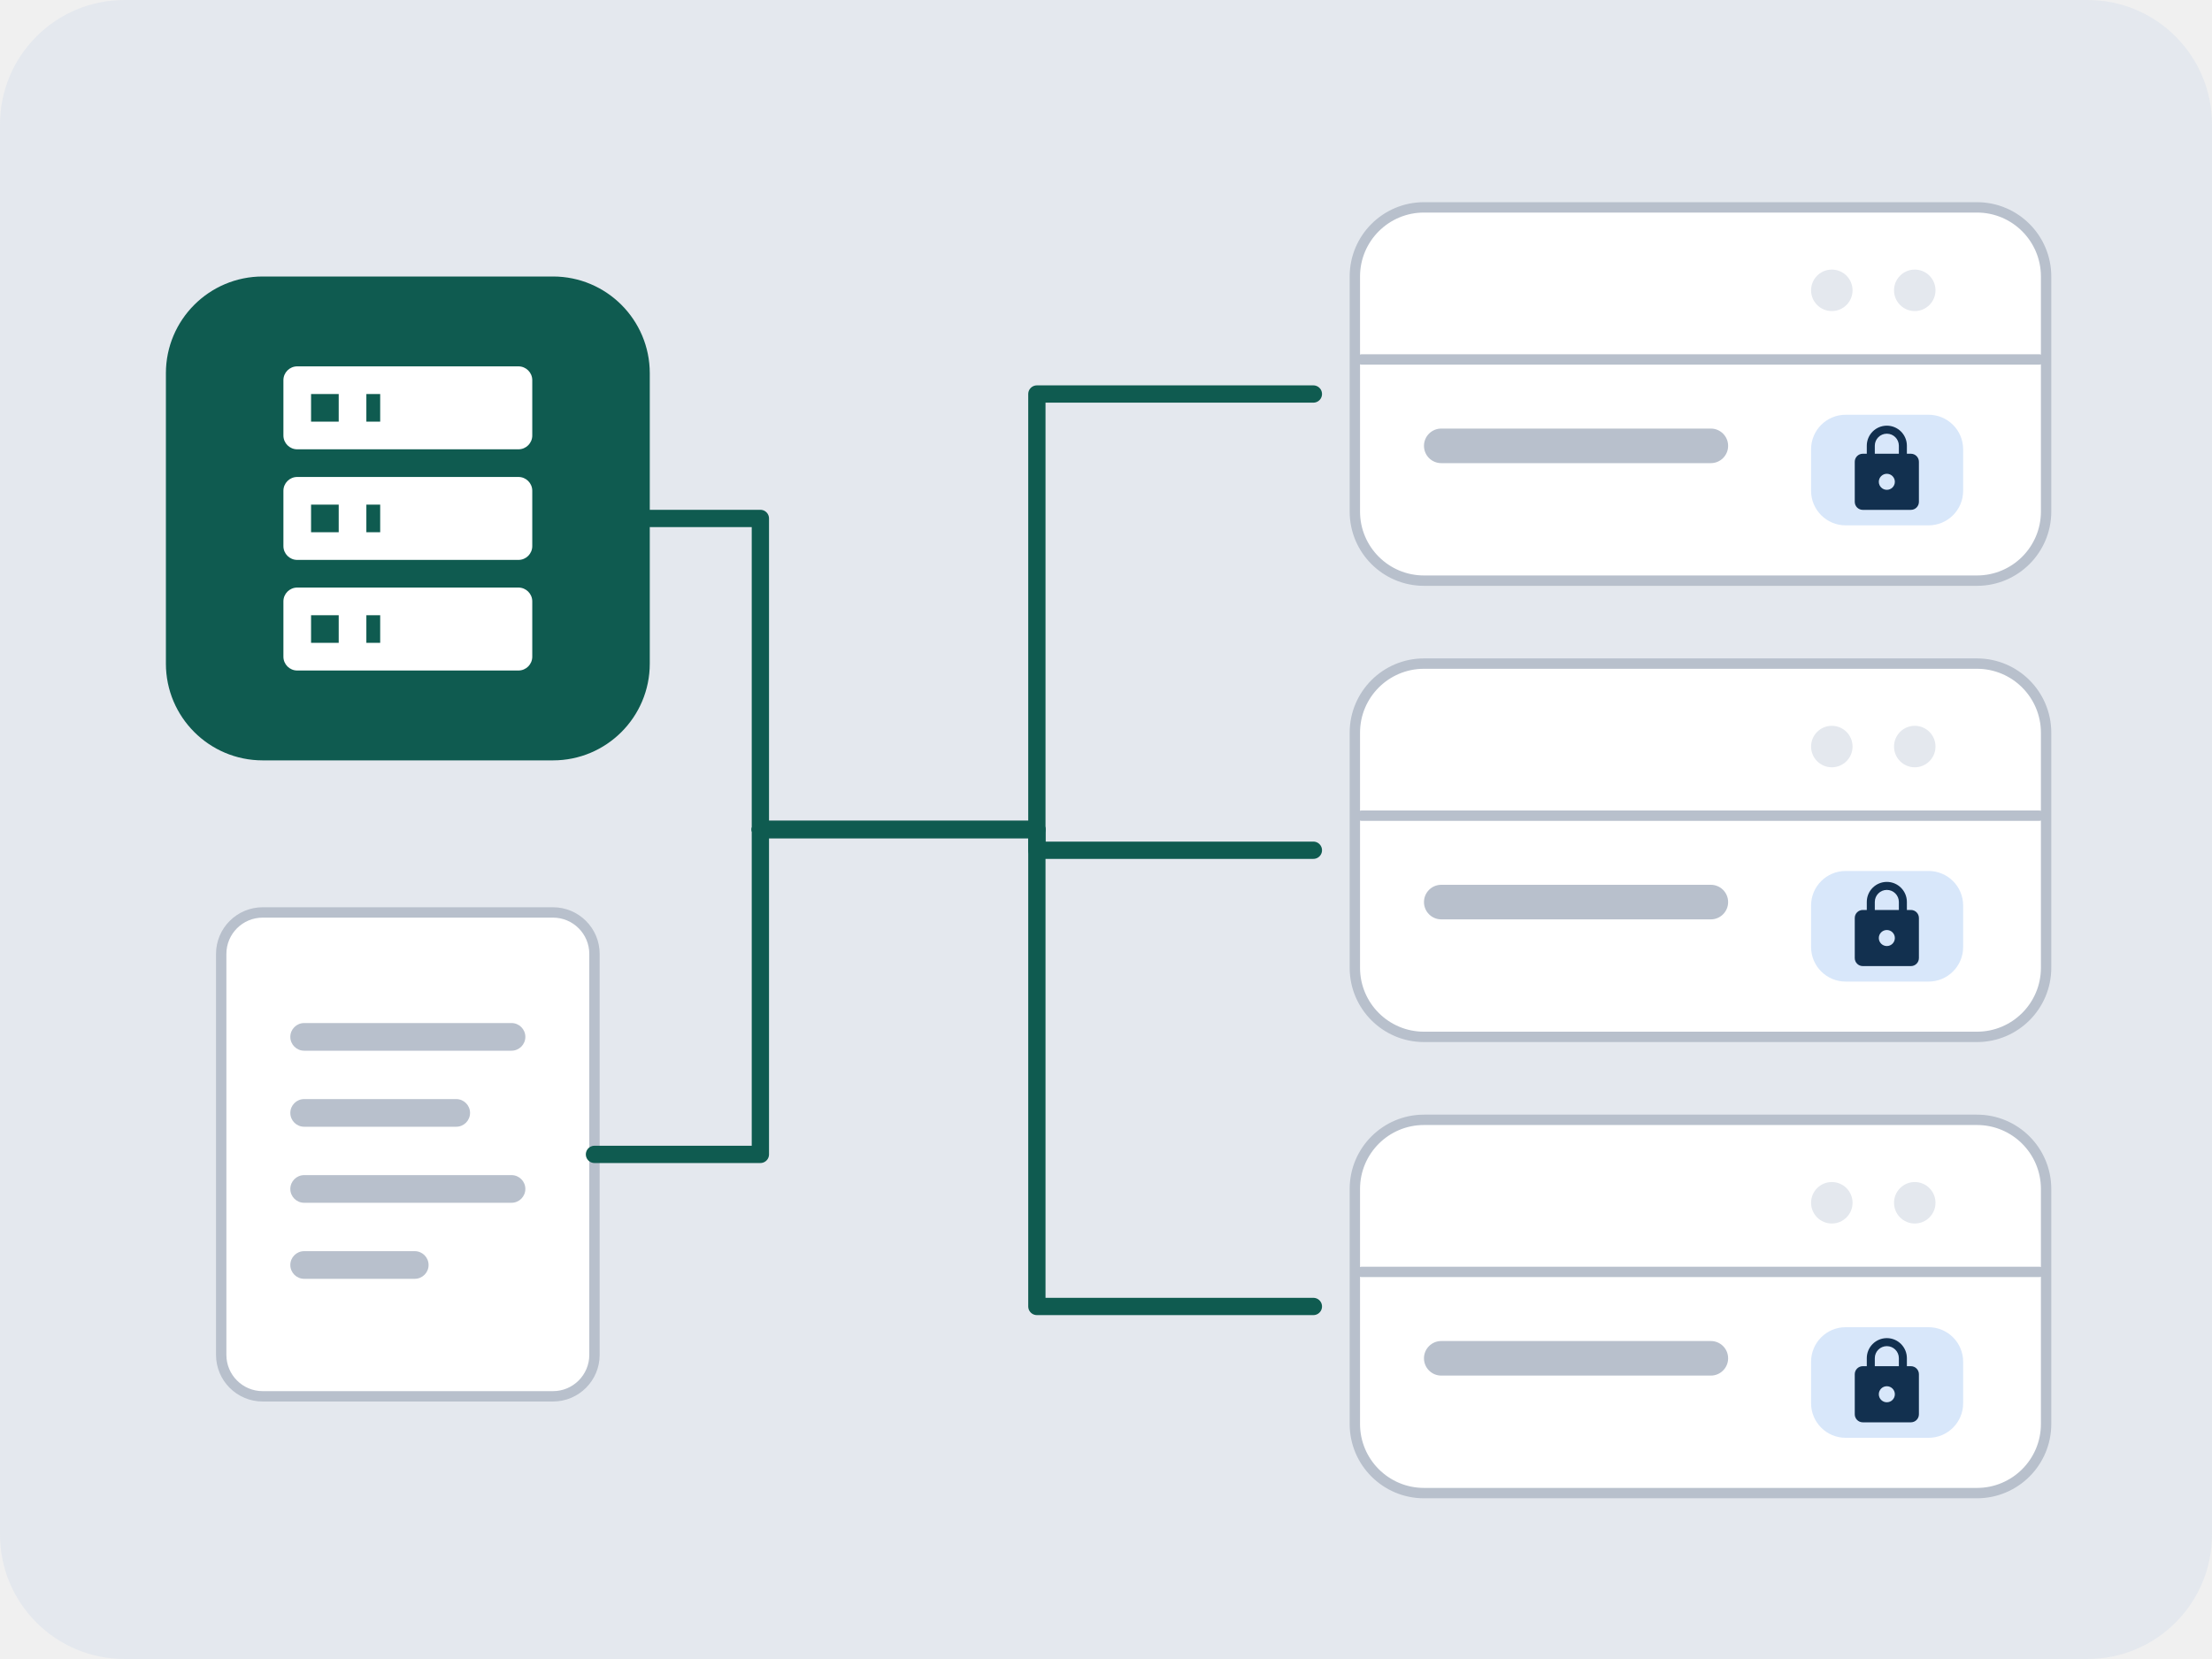
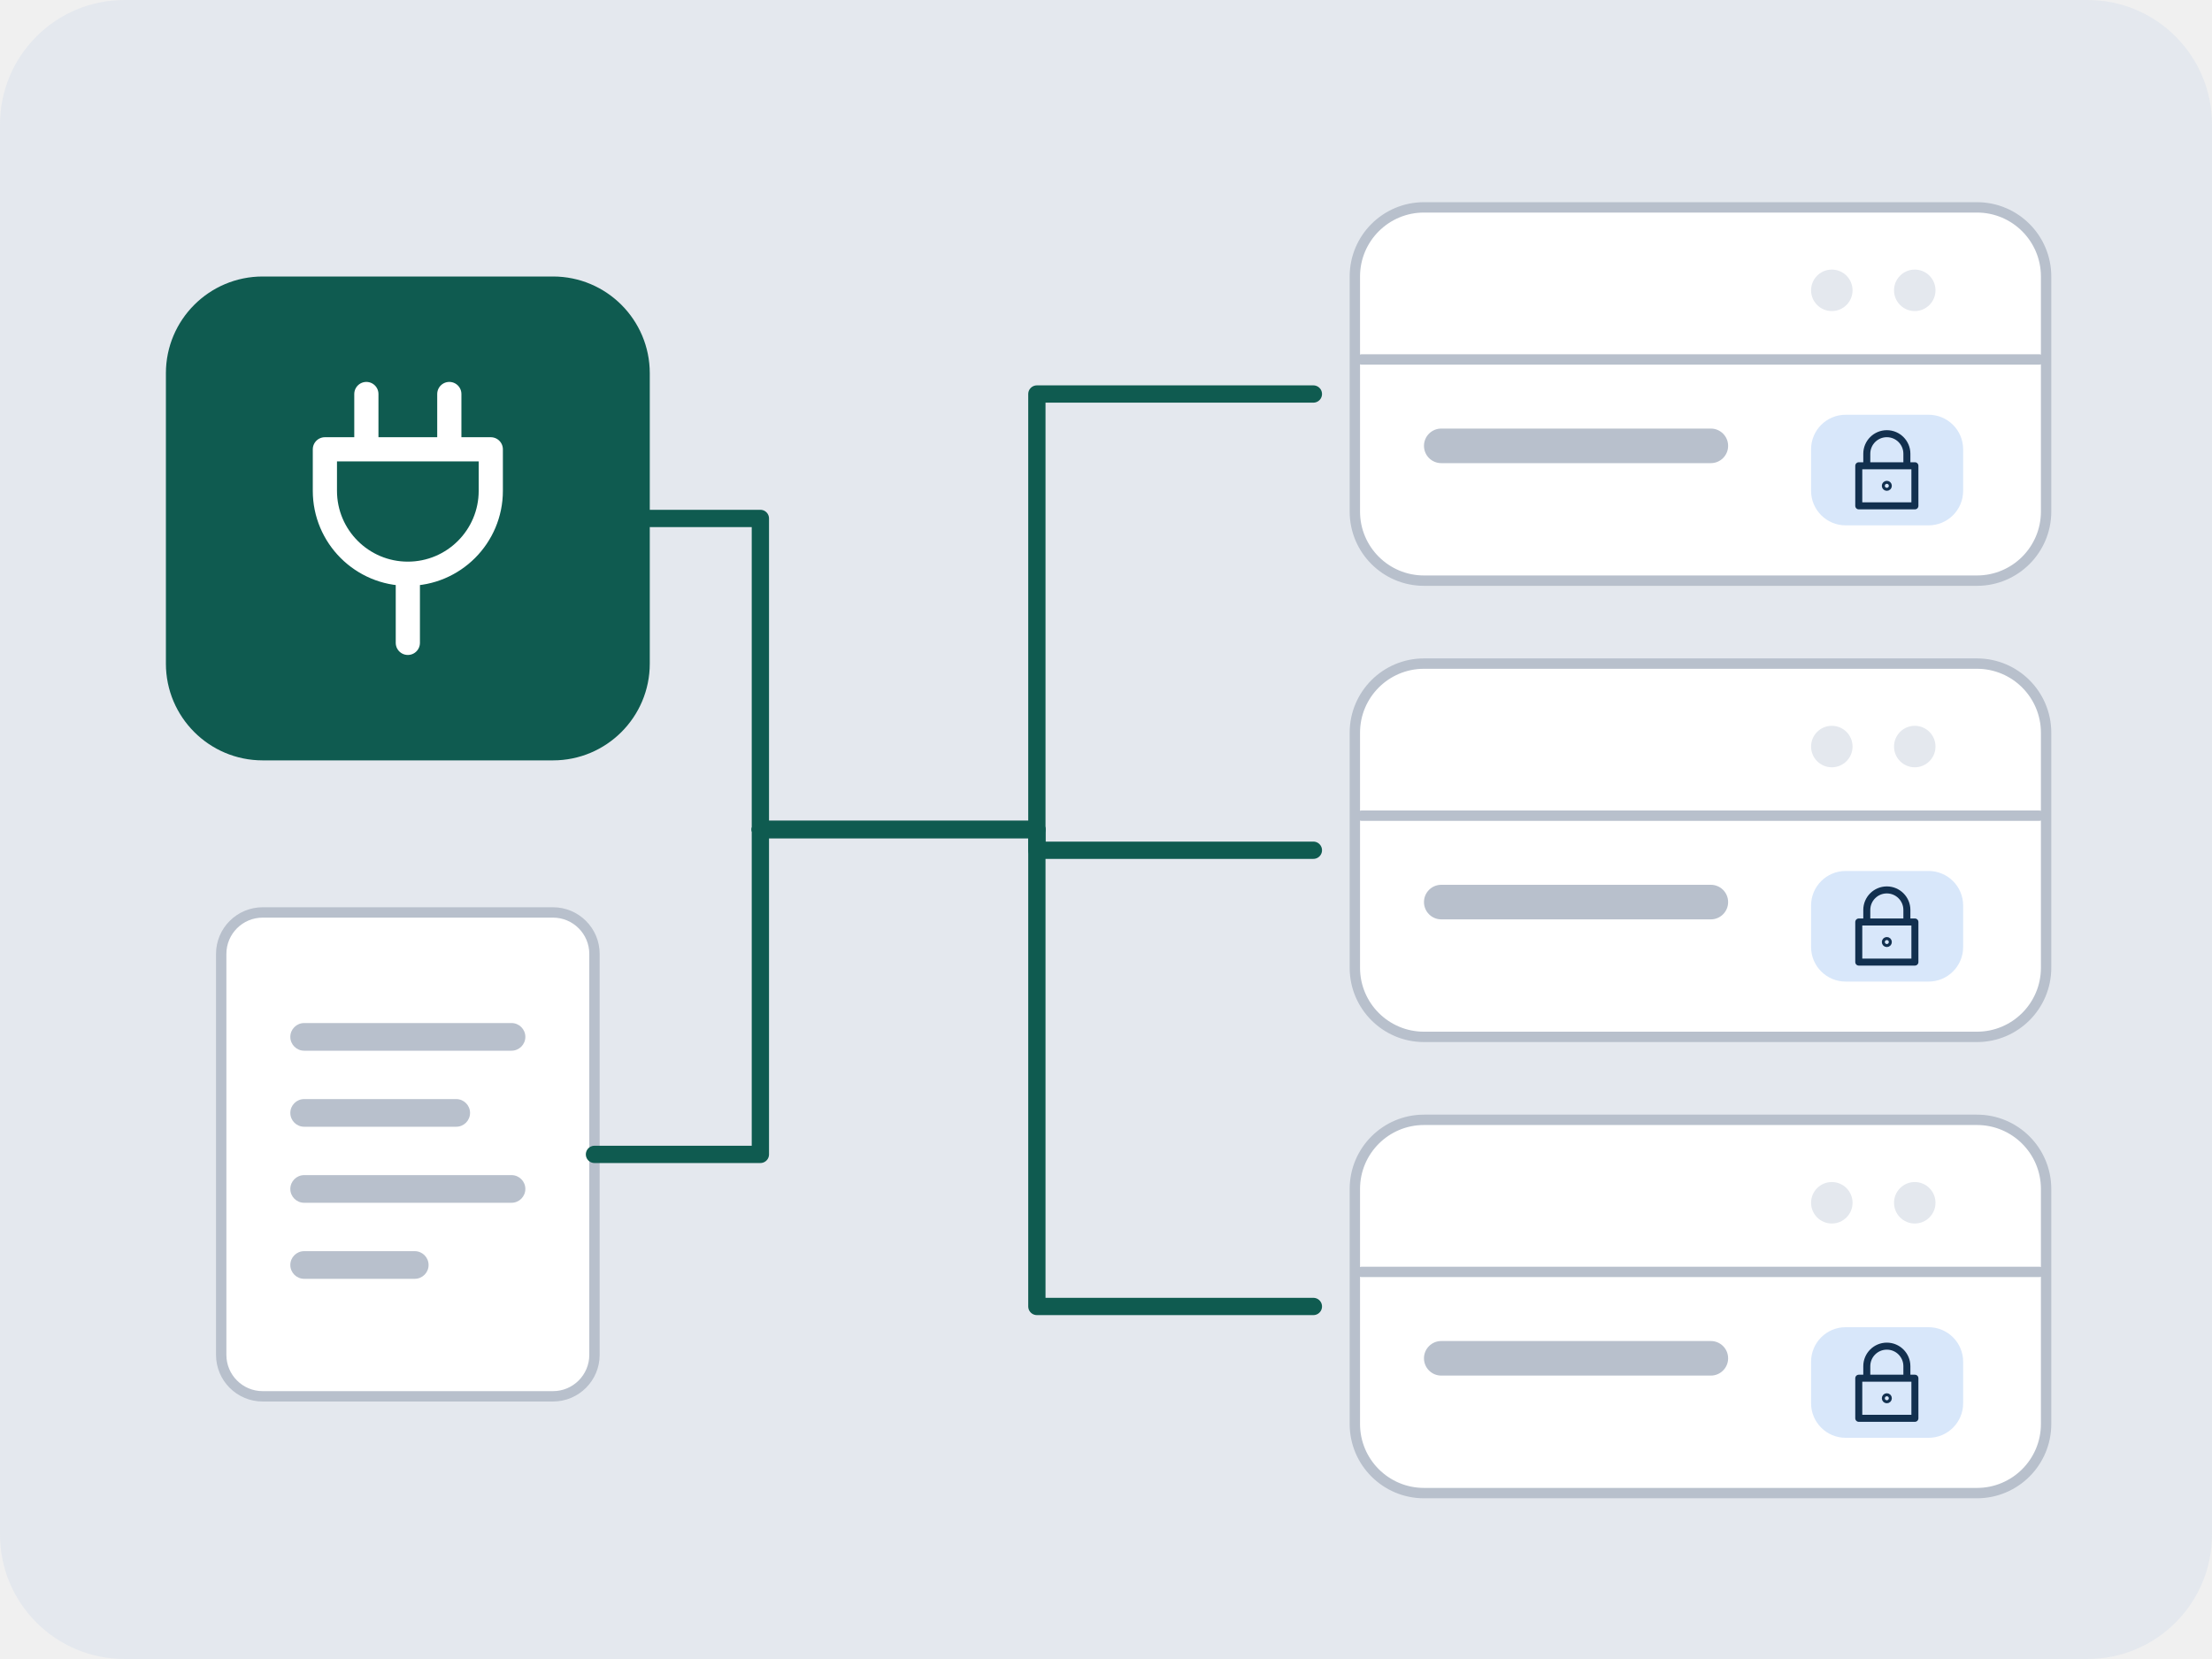
<svg xmlns="http://www.w3.org/2000/svg" width="320" height="240" viewBox="0 0 320 240">
  <path d="M18,0 h284 a18,18 0 0 1 18,18 v204 a18,18 0 0 1 -18,18 h-284 a18,18 0 0 1 -18,-18 v-204 a18,18 0 0 1 18,-18 z" fill="#E4E8EE" data-fill="SurfaceHigh" />
  <path d="M38,40 h42 a14,14 0 0 1 14,14 v42 a14,14 0 0 1 -14,14 h-42 a14,14 0 0 1 -14,-14 v-42 a14,14 0 0 1 14,-14 z" fill="#0F5B50" data-fill="Accent" />
-   <path d="M4,1H20A1,1 0 0,1 21,2V6A1,1 0 0,1 20,7H4A1,1 0 0,1 3,6V2A1,1 0 0,1 4,1M4,9H20A1,1 0 0,1 21,10V14A1,1 0 0,1 20,15H4A1,1 0 0,1 3,14V10A1,1 0 0,1 4,9M4,17H20A1,1 0 0,1 21,18V22A1,1 0 0,1 20,23H4A1,1 0 0,1 3,22V18A1,1 0 0,1 4,17M9,5H10V3H9V5M9,13H10V11H9V13M9,21H10V19H9V21M5,3V5H7V3H5M5,11V13H7V11H5M5,19V21H7V19H5Z" fill="#FFFFFF" data-fill="OnAccent" transform="translate(35 51) scale(2)" />
+   <path d="M 9 3 v 4 M 15 3 v 4 M 6 7 h 12 v 3 a 6 6 0 0 1 -12 0 z M 12 16 v 5" fill="none" stroke="#FFFFFF" data-stroke="OnAccent" stroke-width="1.75" stroke-linecap="round" stroke-linejoin="round" transform="translate(35 51) scale(2)" />
  <path d="M38,132 h42 a6,6 0 0 1 6,6 v58 a6,6 0 0 1 -6,6 h-42 a6,6 0 0 1 -6,-6 v-58 a6,6 0 0 1 6,-6 z" fill="#FFFFFF" data-fill="Surface" stroke="#B8C0CC" data-stroke="Separator" stroke-width="1.5" stroke-linecap="round" stroke-linejoin="round" />
  <path d="M44,148 h30 a2,2 0 0 1 2,2 v0 a2,2 0 0 1 -2,2 h-30 a2,2 0 0 1 -2,-2 v0 a2,2 0 0 1 2,-2 z" fill="#B8C0CC" data-fill="Separator" />
  <path d="M44,159 h22 a2,2 0 0 1 2,2 v0 a2,2 0 0 1 -2,2 h-22 a2,2 0 0 1 -2,-2 v0 a2,2 0 0 1 2,-2 z" fill="#B8C0CC" data-fill="Separator" />
  <path d="M44,170 h30 a2,2 0 0 1 2,2 v0 a2,2 0 0 1 -2,2 h-30 a2,2 0 0 1 -2,-2 v0 a2,2 0 0 1 2,-2 z" fill="#B8C0CC" data-fill="Separator" />
  <path d="M44,181 h16 a2,2 0 0 1 2,2 v0 a2,2 0 0 1 -2,2 h-16 a2,2 0 0 1 -2,-2 v0 a2,2 0 0 1 2,-2 z" fill="#B8C0CC" data-fill="Separator" />
  <path d="M206,30 h80 a10,10 0 0 1 10,10 v34 a10,10 0 0 1 -10,10 h-80 a10,10 0 0 1 -10,-10 v-34 a10,10 0 0 1 10,-10 z" fill="#FFFFFF" data-fill="Surface" stroke="#B8C0CC" data-stroke="Separator" stroke-width="1.5" stroke-linecap="round" stroke-linejoin="round" />
  <path d="M197,52 h98" fill="none" stroke="#B8C0CC" data-stroke="Separator" stroke-width="1.5" stroke-linecap="round" stroke-linejoin="round" />
  <path d="M265,39 h0 a3,3 0 0 1 3,3 v0 a3,3 0 0 1 -3,3 h0 a3,3 0 0 1 -3,-3 v0 a3,3 0 0 1 3,-3 z" fill="#E4E8EE" data-fill="Sidebar" />
  <path d="M277,39 h0 a3,3 0 0 1 3,3 v0 a3,3 0 0 1 -3,3 h0 a3,3 0 0 1 -3,-3 v0 a3,3 0 0 1 3,-3 z" fill="#E4E8EE" data-fill="Sidebar" />
  <path d="M267,60 h12 a5,5 0 0 1 5,5 v6 a5,5 0 0 1 -5,5 h-12 a5,5 0 0 1 -5,-5 v-6 a5,5 0 0 1 5,-5 z" fill="#D8E7FA" data-fill="Managed" />
-   <path d="M12,17A2,2 0 0,0 14,15C14,13.89 13.1,13 12,13A2,2 0 0,0 10,15A2,2 0 0,0 12,17M18,8A2,2 0 0,1 20,10V20A2,2 0 0,1 18,22H6A2,2 0 0,1 4,20V10C4,8.89 4.9,8 6,8H7V6A5,5 0 0,1 12,1A5,5 0 0,1 17,6V8H18M12,3A3,3 0 0,0 9,6V8H15V6A3,3 0 0,0 12,3Z" fill="#12304F" data-fill="OnManaged" transform="translate(266 61) scale(0.58)" />
+   <path d="M 7 11 V 8 a 5 5 0 0 1 10 0 v 3 M 5 11 h 14 v 10 H 5 z M 11.625 16 A 0.375 0.375 0 1 0 12.375 16 A 0.375 0.375 0 1 0 11.625 16 Z" fill="none" stroke="#12304F" data-stroke="OnManaged" stroke-width="1.75" stroke-linecap="round" stroke-linejoin="round" transform="translate(266 61) scale(0.58)" />
  <path d="M208.5,62 h39 a2.5,2.5 0 0 1 2.5,2.5 v0 a2.5,2.5 0 0 1 -2.5,2.5 h-39 a2.5,2.5 0 0 1 -2.5,-2.5 v0 a2.5,2.5 0 0 1 2.5,-2.5 z" fill="#B8C0CC" data-fill="Separator" />
  <path d="M110,120 L150,120 L150,57 L190,57" fill="none" stroke="#0F5B50" data-stroke="Accent" stroke-width="2.5" stroke-linecap="round" stroke-linejoin="round" />
  <path d="M206,96 h80 a10,10 0 0 1 10,10 v34 a10,10 0 0 1 -10,10 h-80 a10,10 0 0 1 -10,-10 v-34 a10,10 0 0 1 10,-10 z" fill="#FFFFFF" data-fill="Surface" stroke="#B8C0CC" data-stroke="Separator" stroke-width="1.5" stroke-linecap="round" stroke-linejoin="round" />
  <path d="M197,118 h98" fill="none" stroke="#B8C0CC" data-stroke="Separator" stroke-width="1.5" stroke-linecap="round" stroke-linejoin="round" />
  <path d="M265,105 h0 a3,3 0 0 1 3,3 v0 a3,3 0 0 1 -3,3 h0 a3,3 0 0 1 -3,-3 v0 a3,3 0 0 1 3,-3 z" fill="#E4E8EE" data-fill="Sidebar" />
  <path d="M277,105 h0 a3,3 0 0 1 3,3 v0 a3,3 0 0 1 -3,3 h0 a3,3 0 0 1 -3,-3 v0 a3,3 0 0 1 3,-3 z" fill="#E4E8EE" data-fill="Sidebar" />
  <path d="M267,126 h12 a5,5 0 0 1 5,5 v6 a5,5 0 0 1 -5,5 h-12 a5,5 0 0 1 -5,-5 v-6 a5,5 0 0 1 5,-5 z" fill="#D8E7FA" data-fill="Managed" />
-   <path d="M12,17A2,2 0 0,0 14,15C14,13.89 13.1,13 12,13A2,2 0 0,0 10,15A2,2 0 0,0 12,17M18,8A2,2 0 0,1 20,10V20A2,2 0 0,1 18,22H6A2,2 0 0,1 4,20V10C4,8.89 4.9,8 6,8H7V6A5,5 0 0,1 12,1A5,5 0 0,1 17,6V8H18M12,3A3,3 0 0,0 9,6V8H15V6A3,3 0 0,0 12,3Z" fill="#12304F" data-fill="OnManaged" transform="translate(266 127) scale(0.58)" />
+   <path d="M 7 11 V 8 a 5 5 0 0 1 10 0 v 3 M 5 11 h 14 v 10 H 5 z M 11.625 16 A 0.375 0.375 0 1 0 12.375 16 A 0.375 0.375 0 1 0 11.625 16 Z" fill="none" stroke="#12304F" data-stroke="OnManaged" stroke-width="1.75" stroke-linecap="round" stroke-linejoin="round" transform="translate(266 127) scale(0.58)" />
  <path d="M208.5,128 h39 a2.5,2.5 0 0 1 2.5,2.5 v0 a2.5,2.5 0 0 1 -2.5,2.5 h-39 a2.5,2.5 0 0 1 -2.5,-2.5 v0 a2.5,2.5 0 0 1 2.5,-2.5 z" fill="#B8C0CC" data-fill="Separator" />
  <path d="M110,120 L150,120 L150,123 L190,123" fill="none" stroke="#0F5B50" data-stroke="Accent" stroke-width="2.5" stroke-linecap="round" stroke-linejoin="round" />
  <path d="M206,162 h80 a10,10 0 0 1 10,10 v34 a10,10 0 0 1 -10,10 h-80 a10,10 0 0 1 -10,-10 v-34 a10,10 0 0 1 10,-10 z" fill="#FFFFFF" data-fill="Surface" stroke="#B8C0CC" data-stroke="Separator" stroke-width="1.5" stroke-linecap="round" stroke-linejoin="round" />
  <path d="M197,184 h98" fill="none" stroke="#B8C0CC" data-stroke="Separator" stroke-width="1.5" stroke-linecap="round" stroke-linejoin="round" />
  <path d="M265,171 h0 a3,3 0 0 1 3,3 v0 a3,3 0 0 1 -3,3 h0 a3,3 0 0 1 -3,-3 v0 a3,3 0 0 1 3,-3 z" fill="#E4E8EE" data-fill="Sidebar" />
  <path d="M277,171 h0 a3,3 0 0 1 3,3 v0 a3,3 0 0 1 -3,3 h0 a3,3 0 0 1 -3,-3 v0 a3,3 0 0 1 3,-3 z" fill="#E4E8EE" data-fill="Sidebar" />
  <path d="M267,192 h12 a5,5 0 0 1 5,5 v6 a5,5 0 0 1 -5,5 h-12 a5,5 0 0 1 -5,-5 v-6 a5,5 0 0 1 5,-5 z" fill="#D8E7FA" data-fill="Managed" />
-   <path d="M12,17A2,2 0 0,0 14,15C14,13.89 13.1,13 12,13A2,2 0 0,0 10,15A2,2 0 0,0 12,17M18,8A2,2 0 0,1 20,10V20A2,2 0 0,1 18,22H6A2,2 0 0,1 4,20V10C4,8.89 4.9,8 6,8H7V6A5,5 0 0,1 12,1A5,5 0 0,1 17,6V8H18M12,3A3,3 0 0,0 9,6V8H15V6A3,3 0 0,0 12,3Z" fill="#12304F" data-fill="OnManaged" transform="translate(266 193) scale(0.58)" />
+   <path d="M 7 11 V 8 a 5 5 0 0 1 10 0 v 3 M 5 11 h 14 v 10 H 5 z M 11.625 16 A 0.375 0.375 0 1 0 12.375 16 A 0.375 0.375 0 1 0 11.625 16 Z" fill="none" stroke="#12304F" data-stroke="OnManaged" stroke-width="1.75" stroke-linecap="round" stroke-linejoin="round" transform="translate(266 193) scale(0.58)" />
  <path d="M208.5,194 h39 a2.5,2.5 0 0 1 2.5,2.5 v0 a2.5,2.5 0 0 1 -2.5,2.5 h-39 a2.5,2.5 0 0 1 -2.5,-2.5 v0 a2.5,2.5 0 0 1 2.5,-2.5 z" fill="#B8C0CC" data-fill="Separator" />
  <path d="M110,120 L150,120 L150,189 L190,189" fill="none" stroke="#0F5B50" data-stroke="Accent" stroke-width="2.5" stroke-linecap="round" stroke-linejoin="round" />
  <path d="M94,75 L110,75 L110,167 L86,167" fill="none" stroke="#0F5B50" data-stroke="Accent" stroke-width="2.5" stroke-linecap="round" stroke-linejoin="round" />
</svg>
